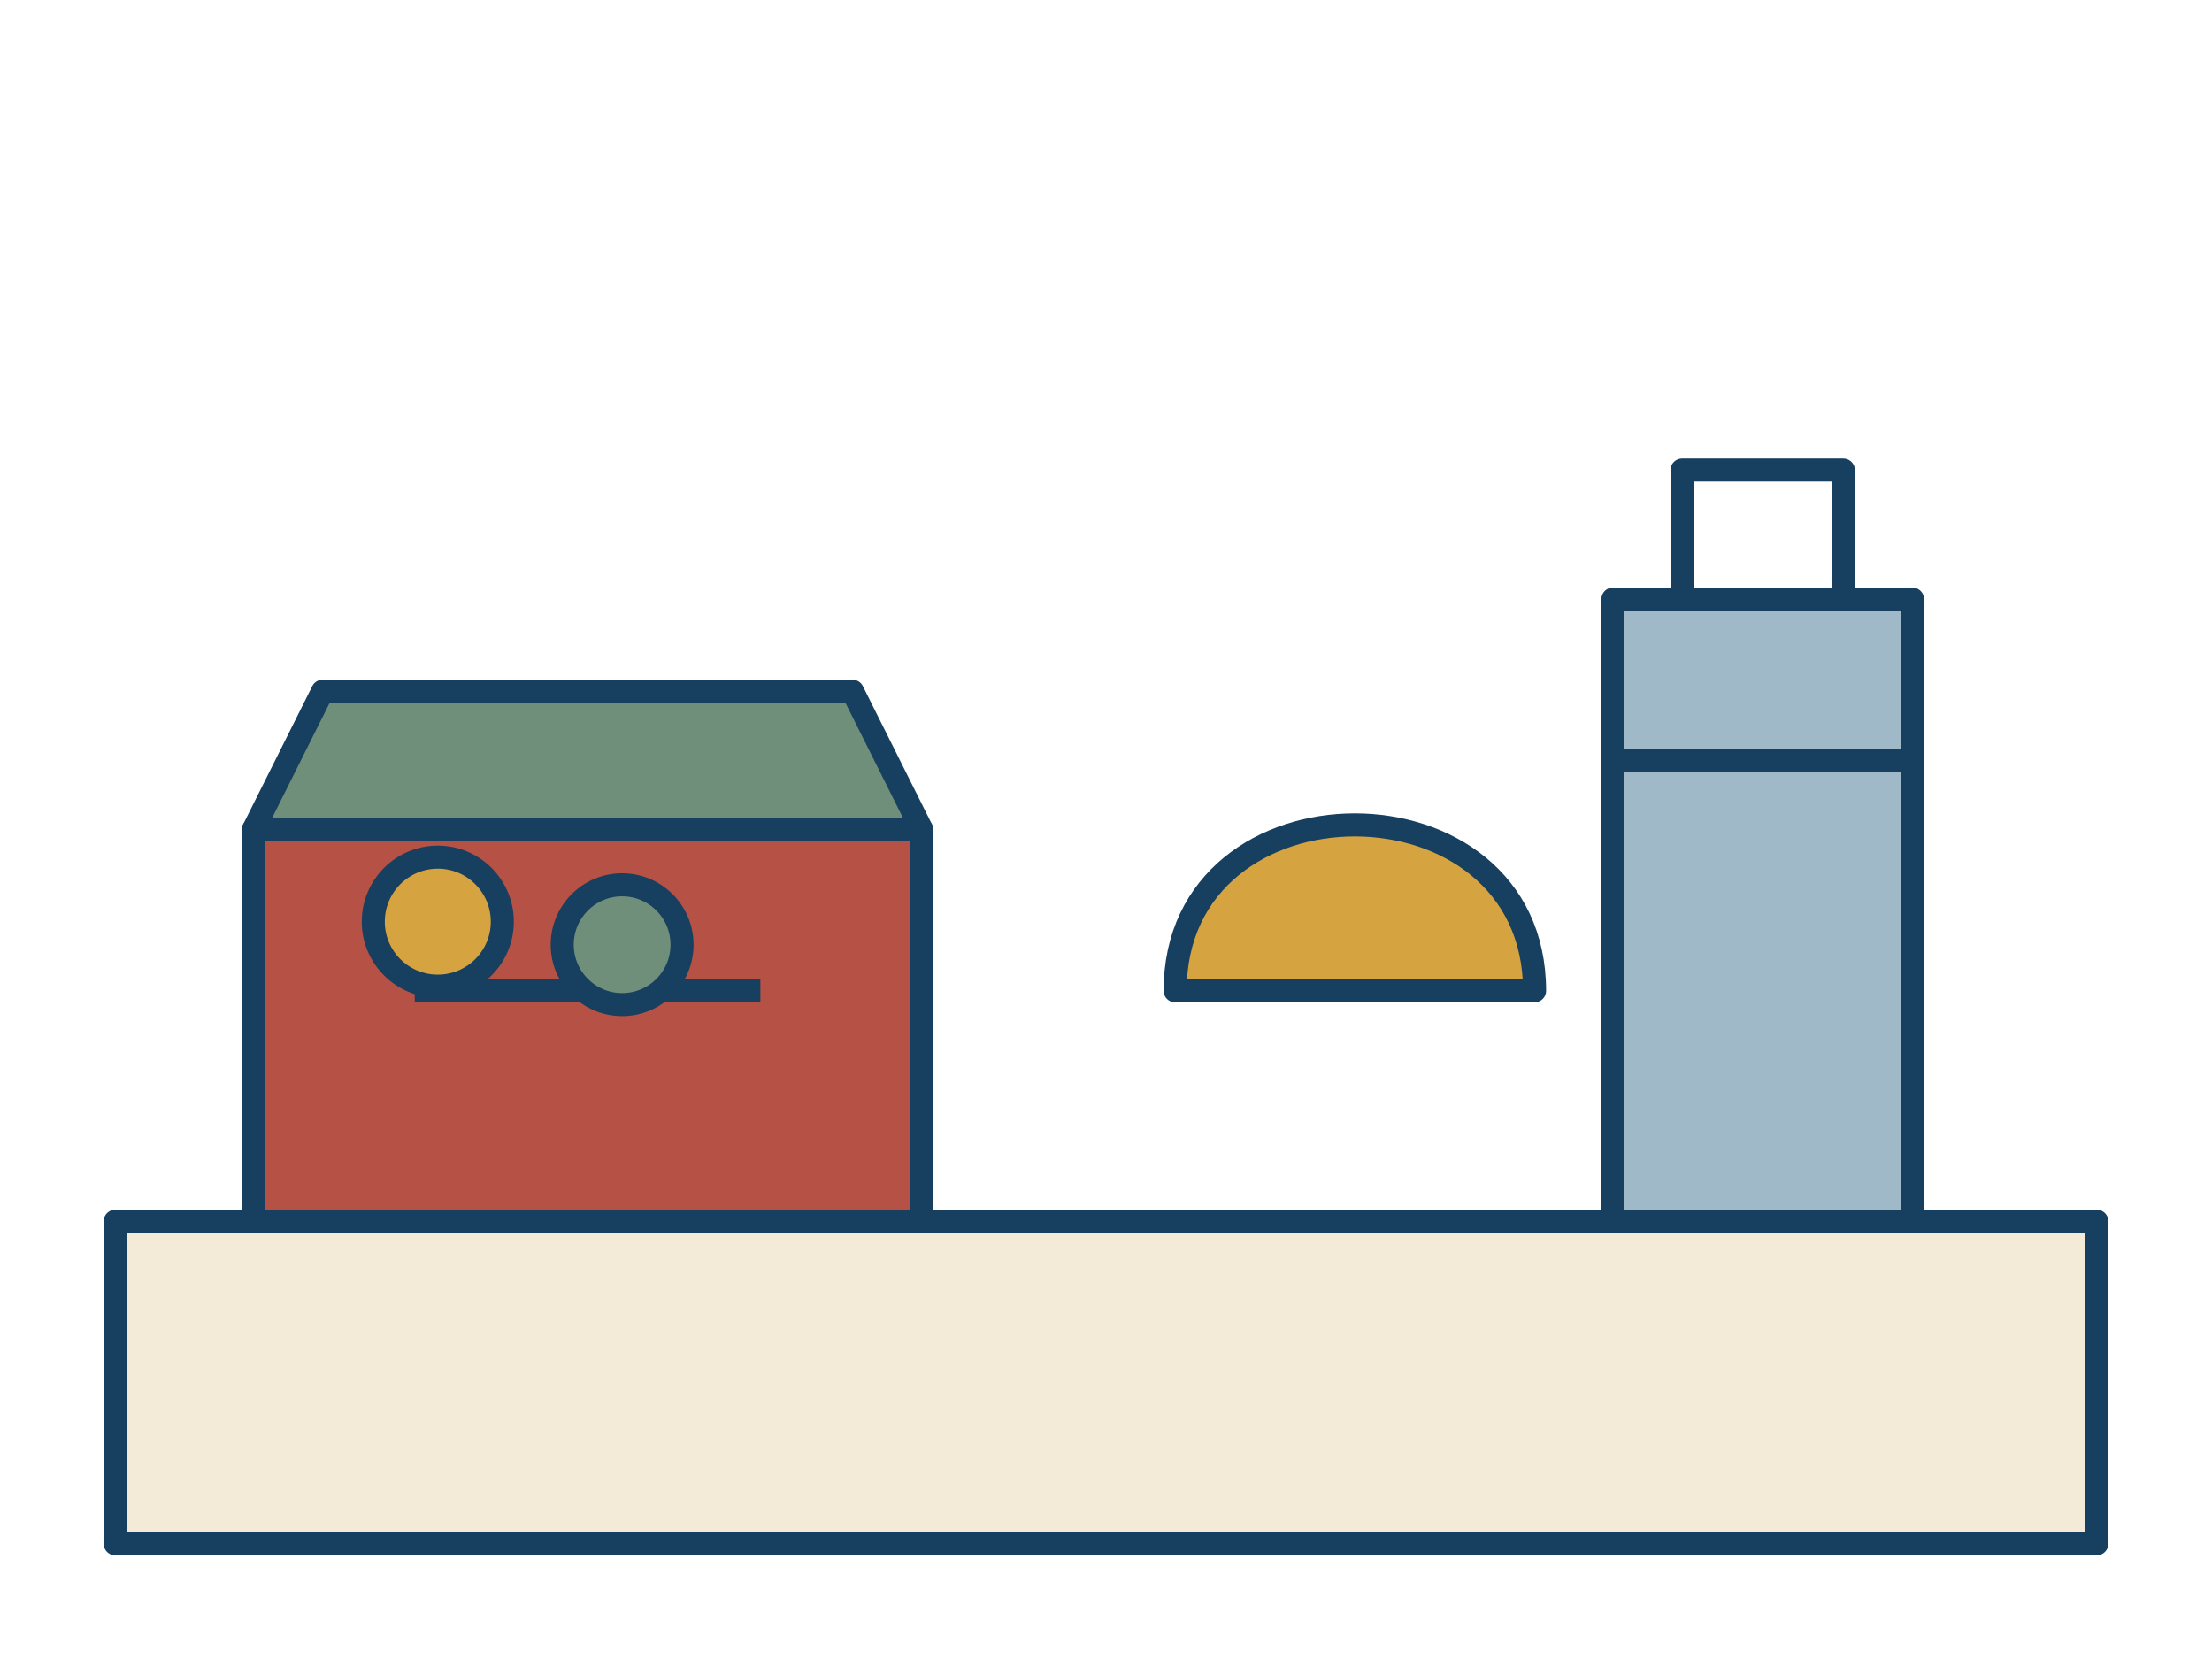
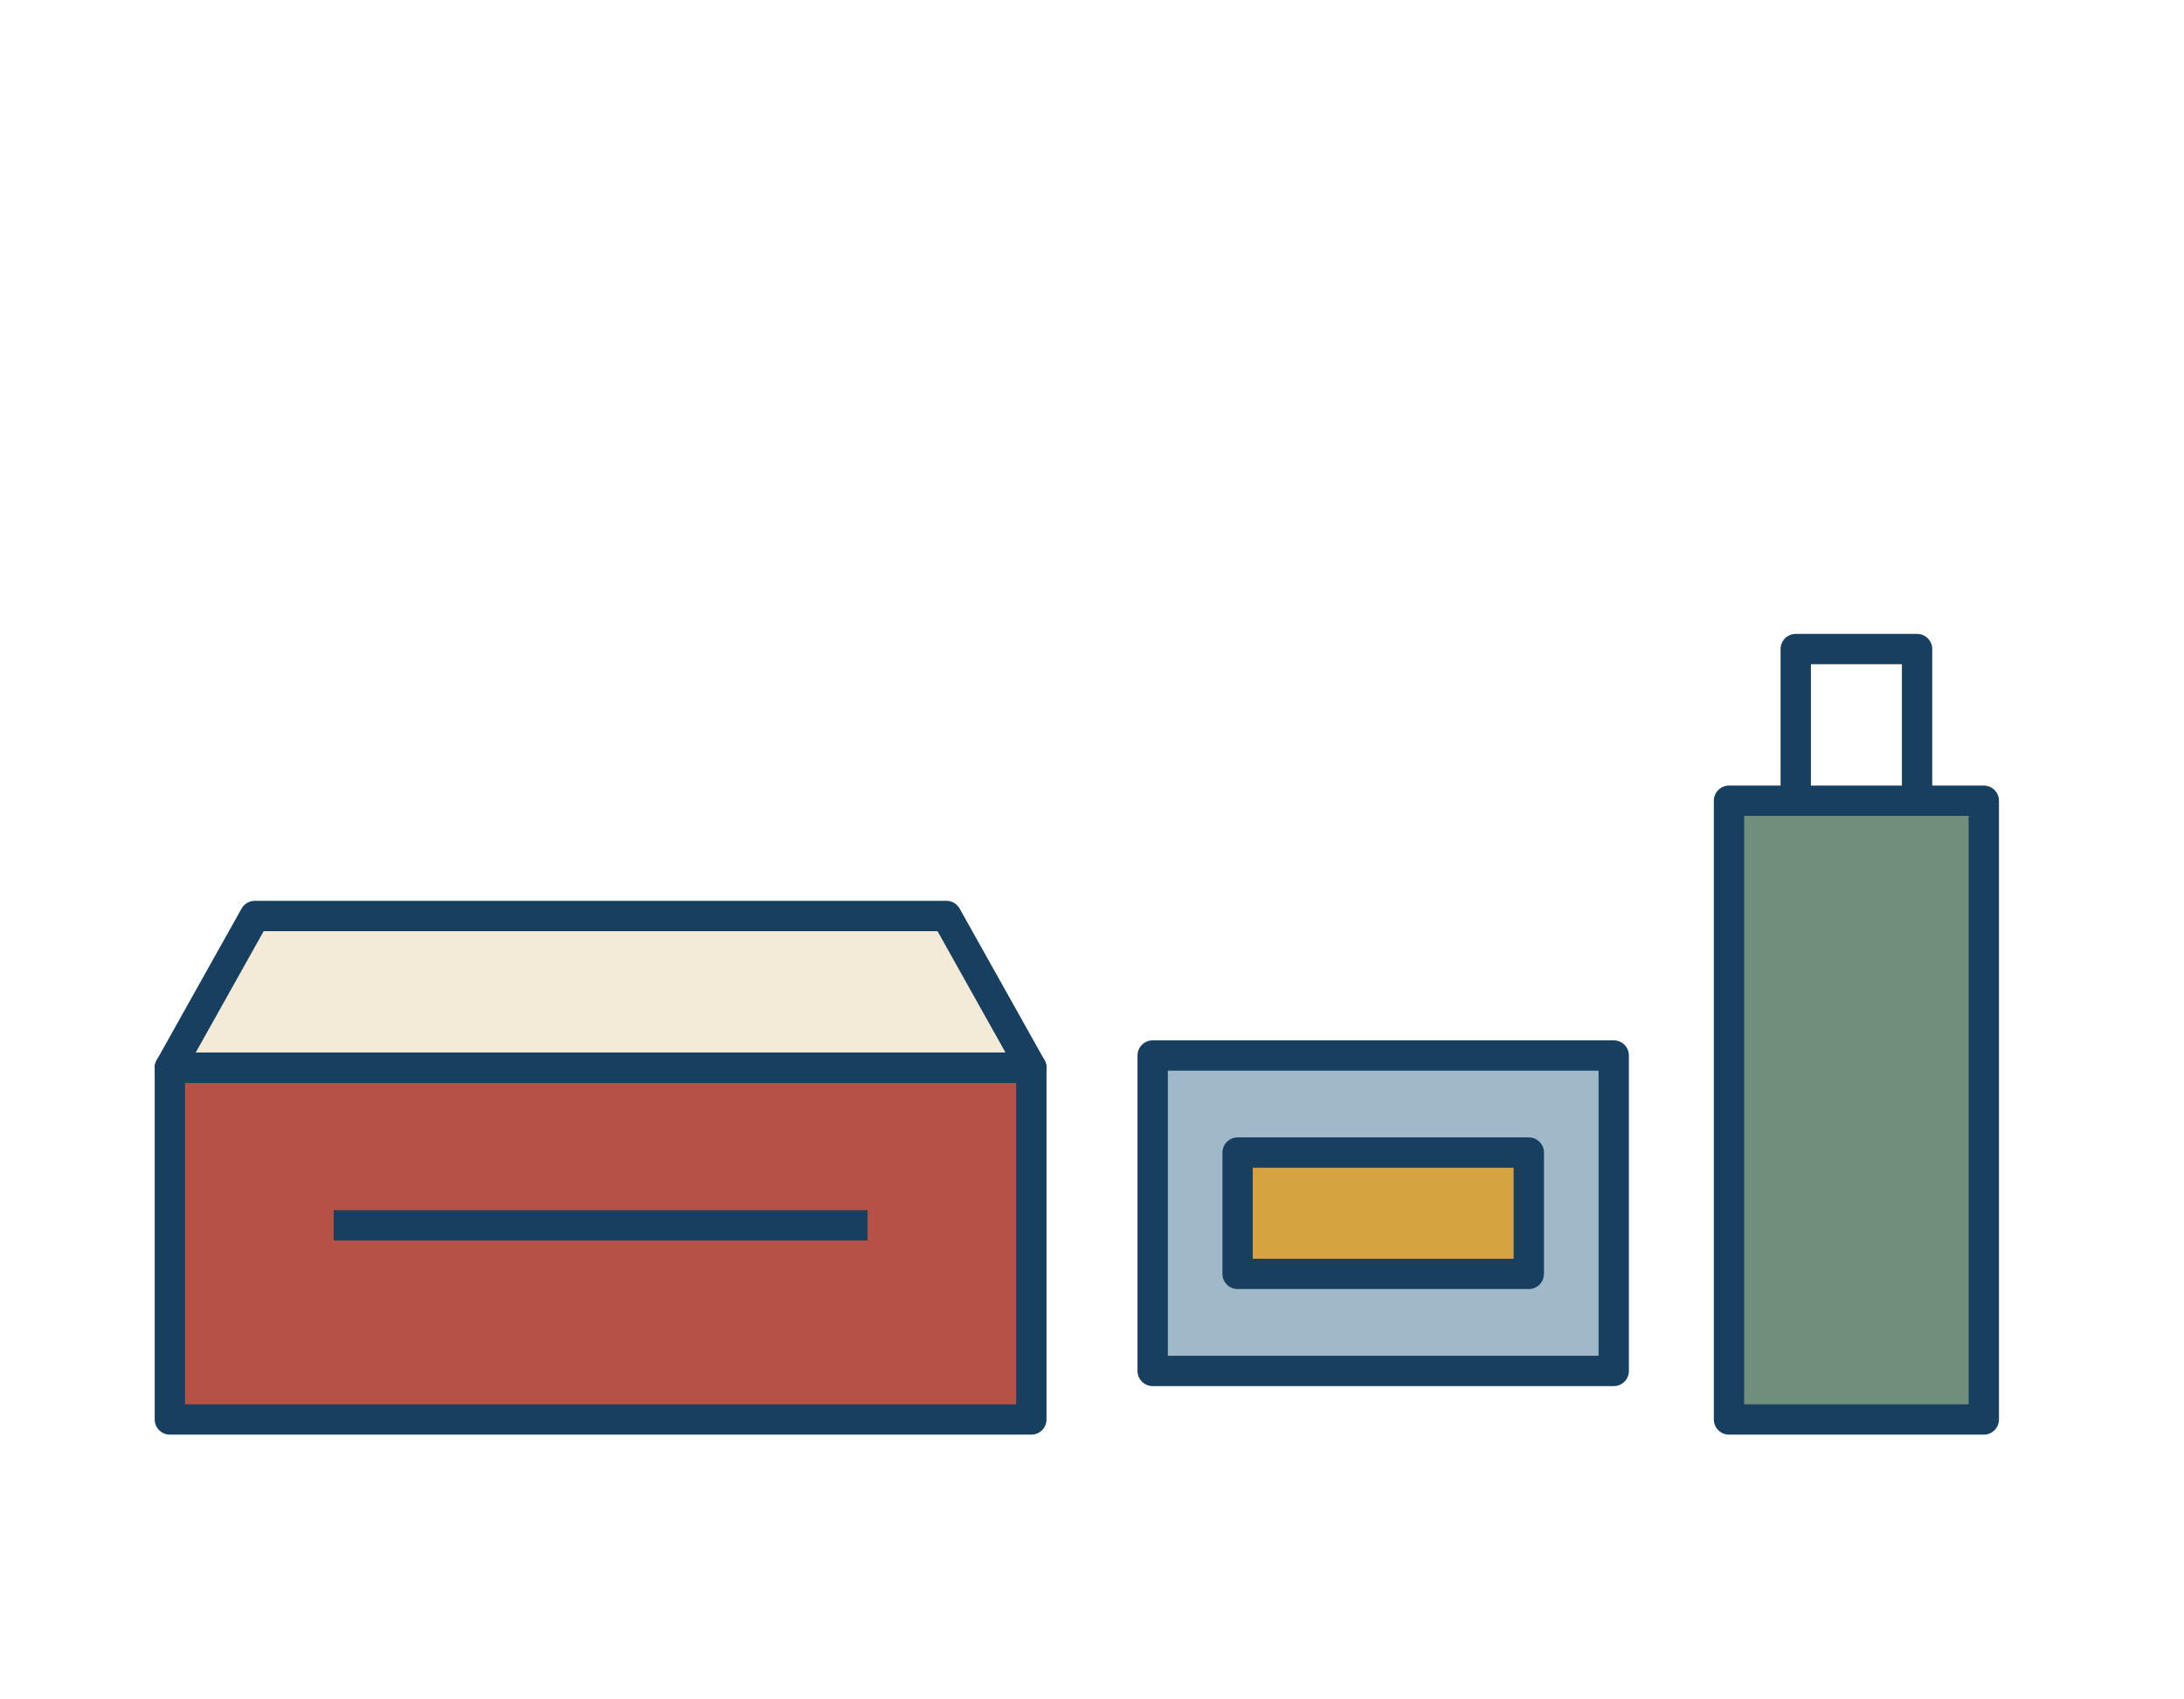
- <svg xmlns="http://www.w3.org/2000/svg" viewBox="0 0 480 360">
+ <svg xmlns="http://www.w3.org/2000/svg" viewBox="0 0 360 280">
  <g stroke="#173f5f" stroke-width="5" stroke-linejoin="round">
-     <path fill="#f3ead7" d="M25 265h430v70H25z" />
-     <path fill="#b55245" d="M55 180h145v85H55z" />
-     <path fill="#6f8f7b" d="M70 150h115l15 30H55z" />
-     <path fill="#d5a33f" d="M255 215c0-48 78-48 78 0z" />
-     <path fill="#9fb9c8" d="M350 130h65v135h-65z" />
-     <path d="M365 130v-28h35v28M350 165h65M90 215h75" fill="none" />
-     <circle cx="95" cy="200" r="14" fill="#d5a33f" />
-     <circle cx="135" cy="205" r="13" fill="#6f8f7b" />
+     <path fill="#b55245" d="M28 176h142v58H28z" />
+     <path fill="#f3ead7" d="M42 151h114l14 25H28z" />
+     <path fill="#9fb9c8" d="M190 174h76v52h-76z" />
+     <path fill="#d5a33f" d="M204 190h48v20h-48z" />
+     <path fill="#6f8f7b" d="M285 132h42v102h-42z" />
+     <path d="M296 132v-25h20v25M55 202h88" fill="none" />
  </g>
</svg>
